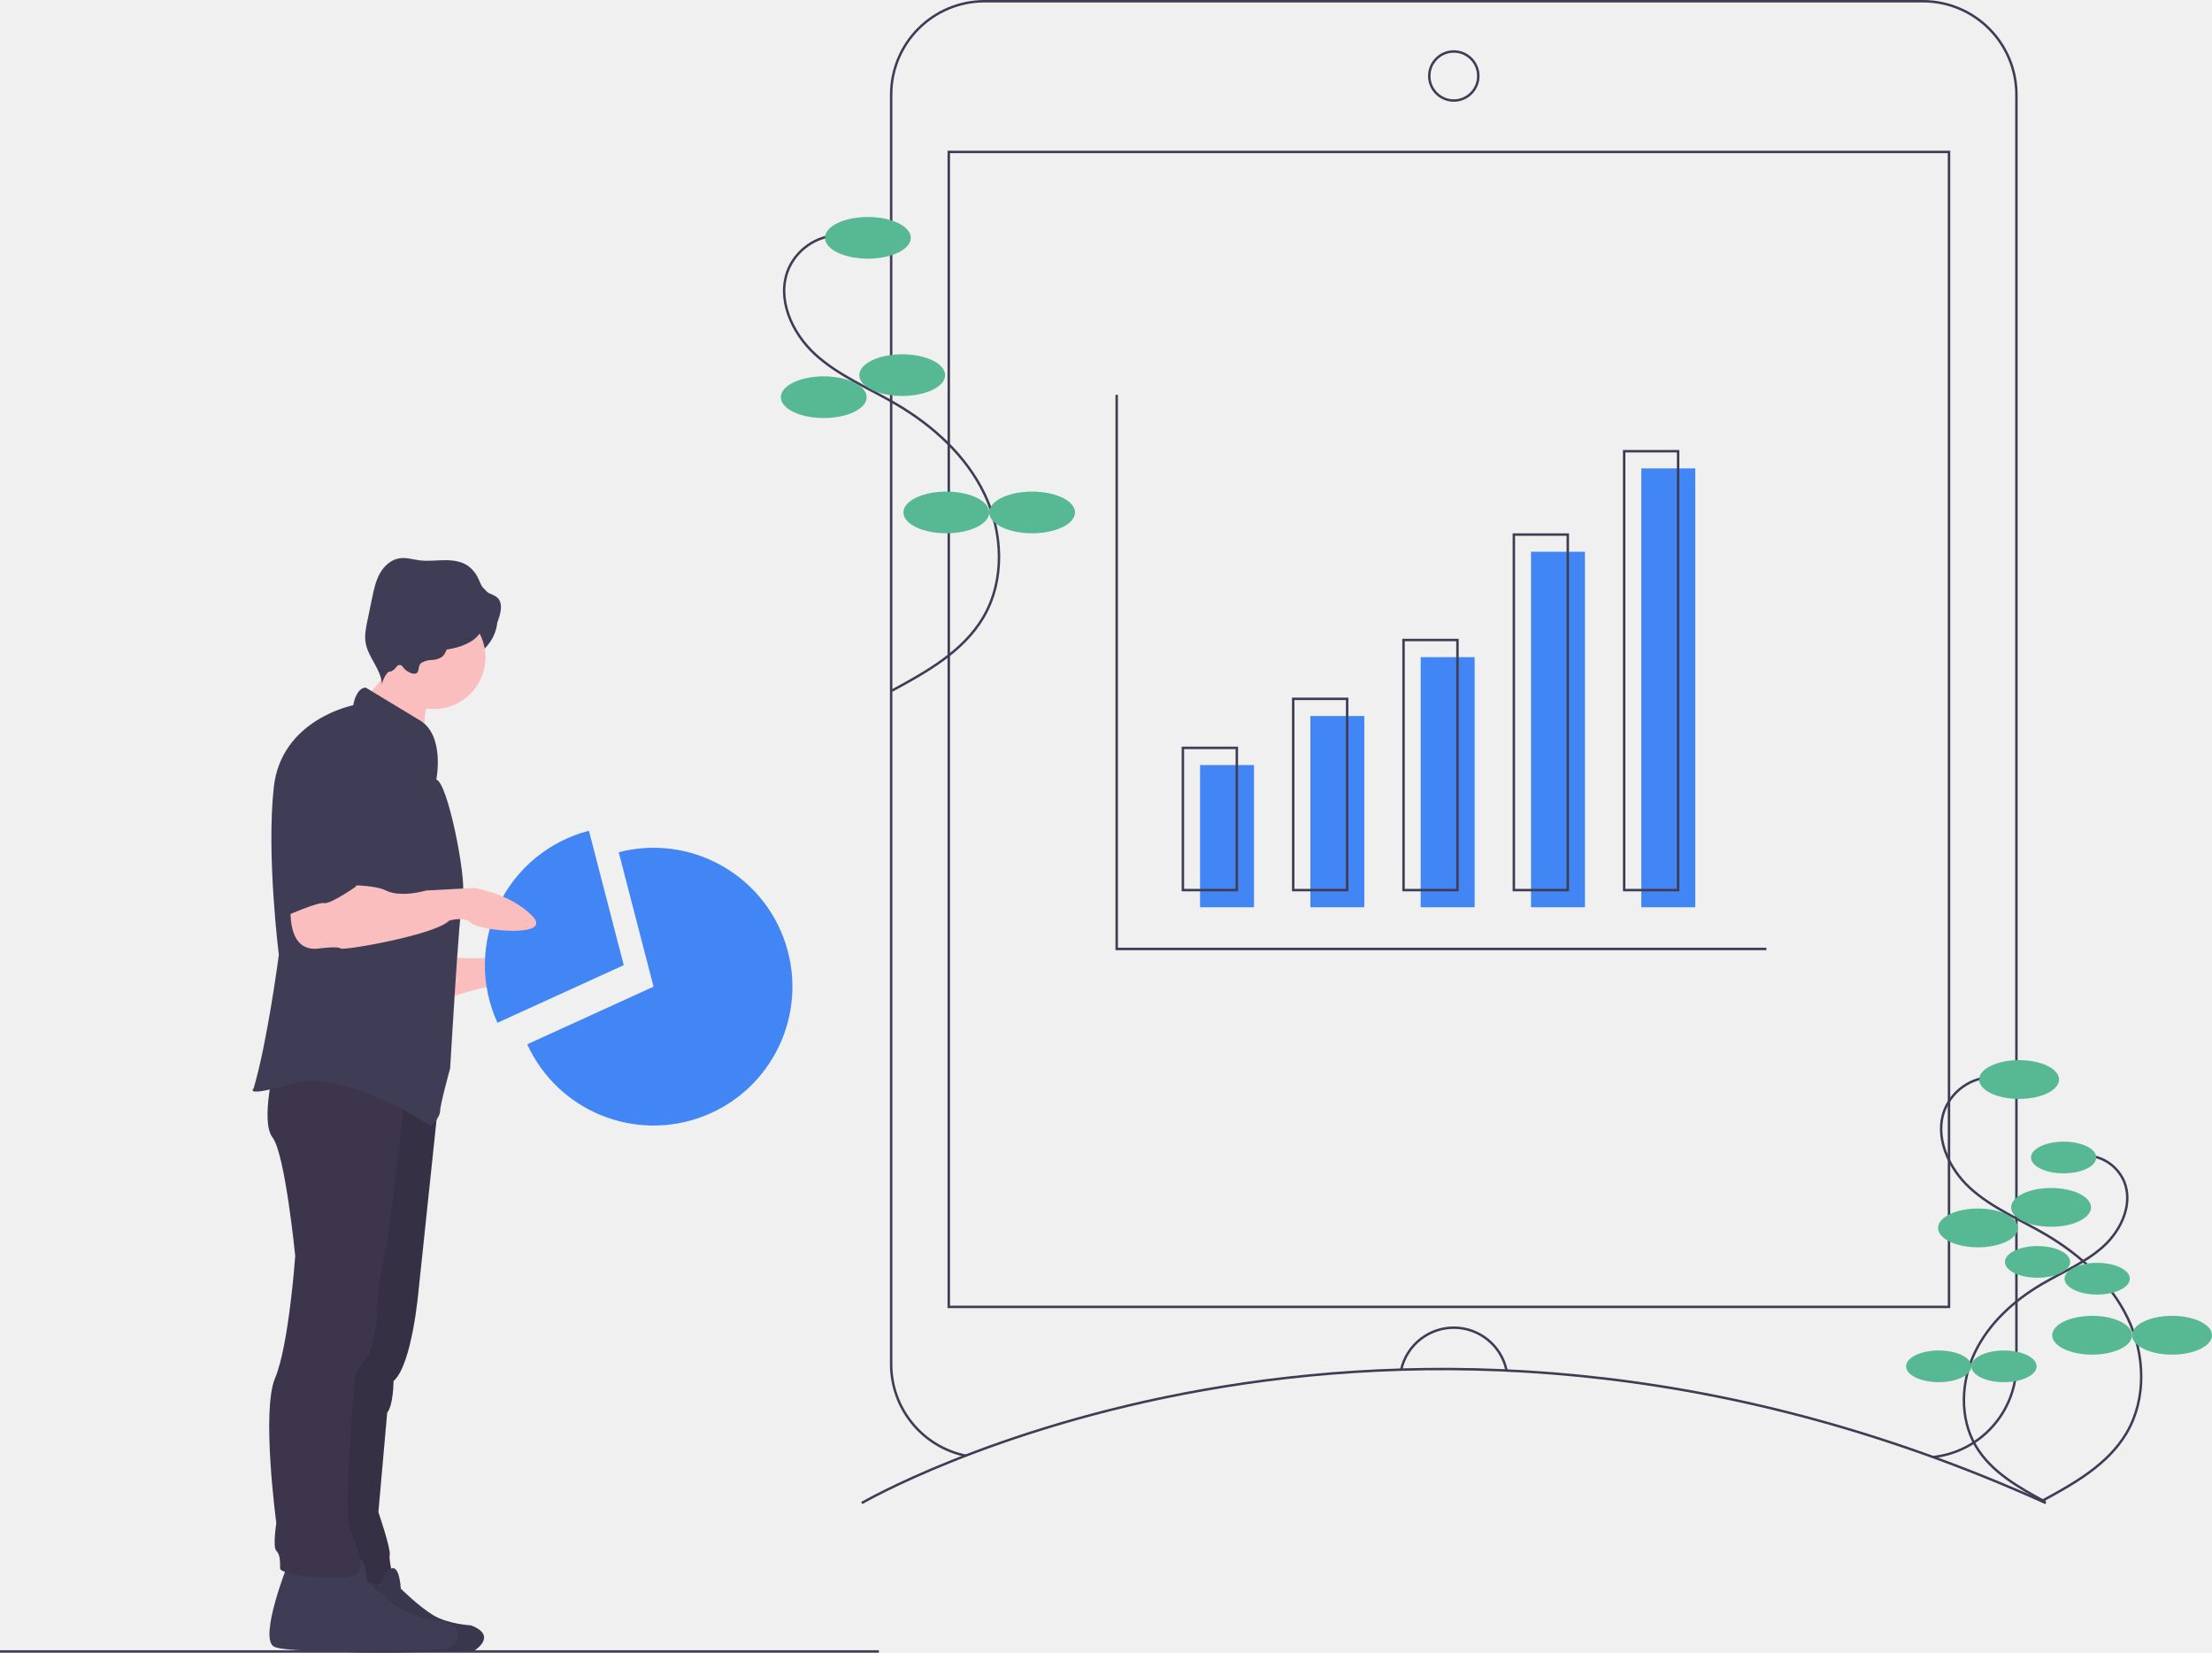
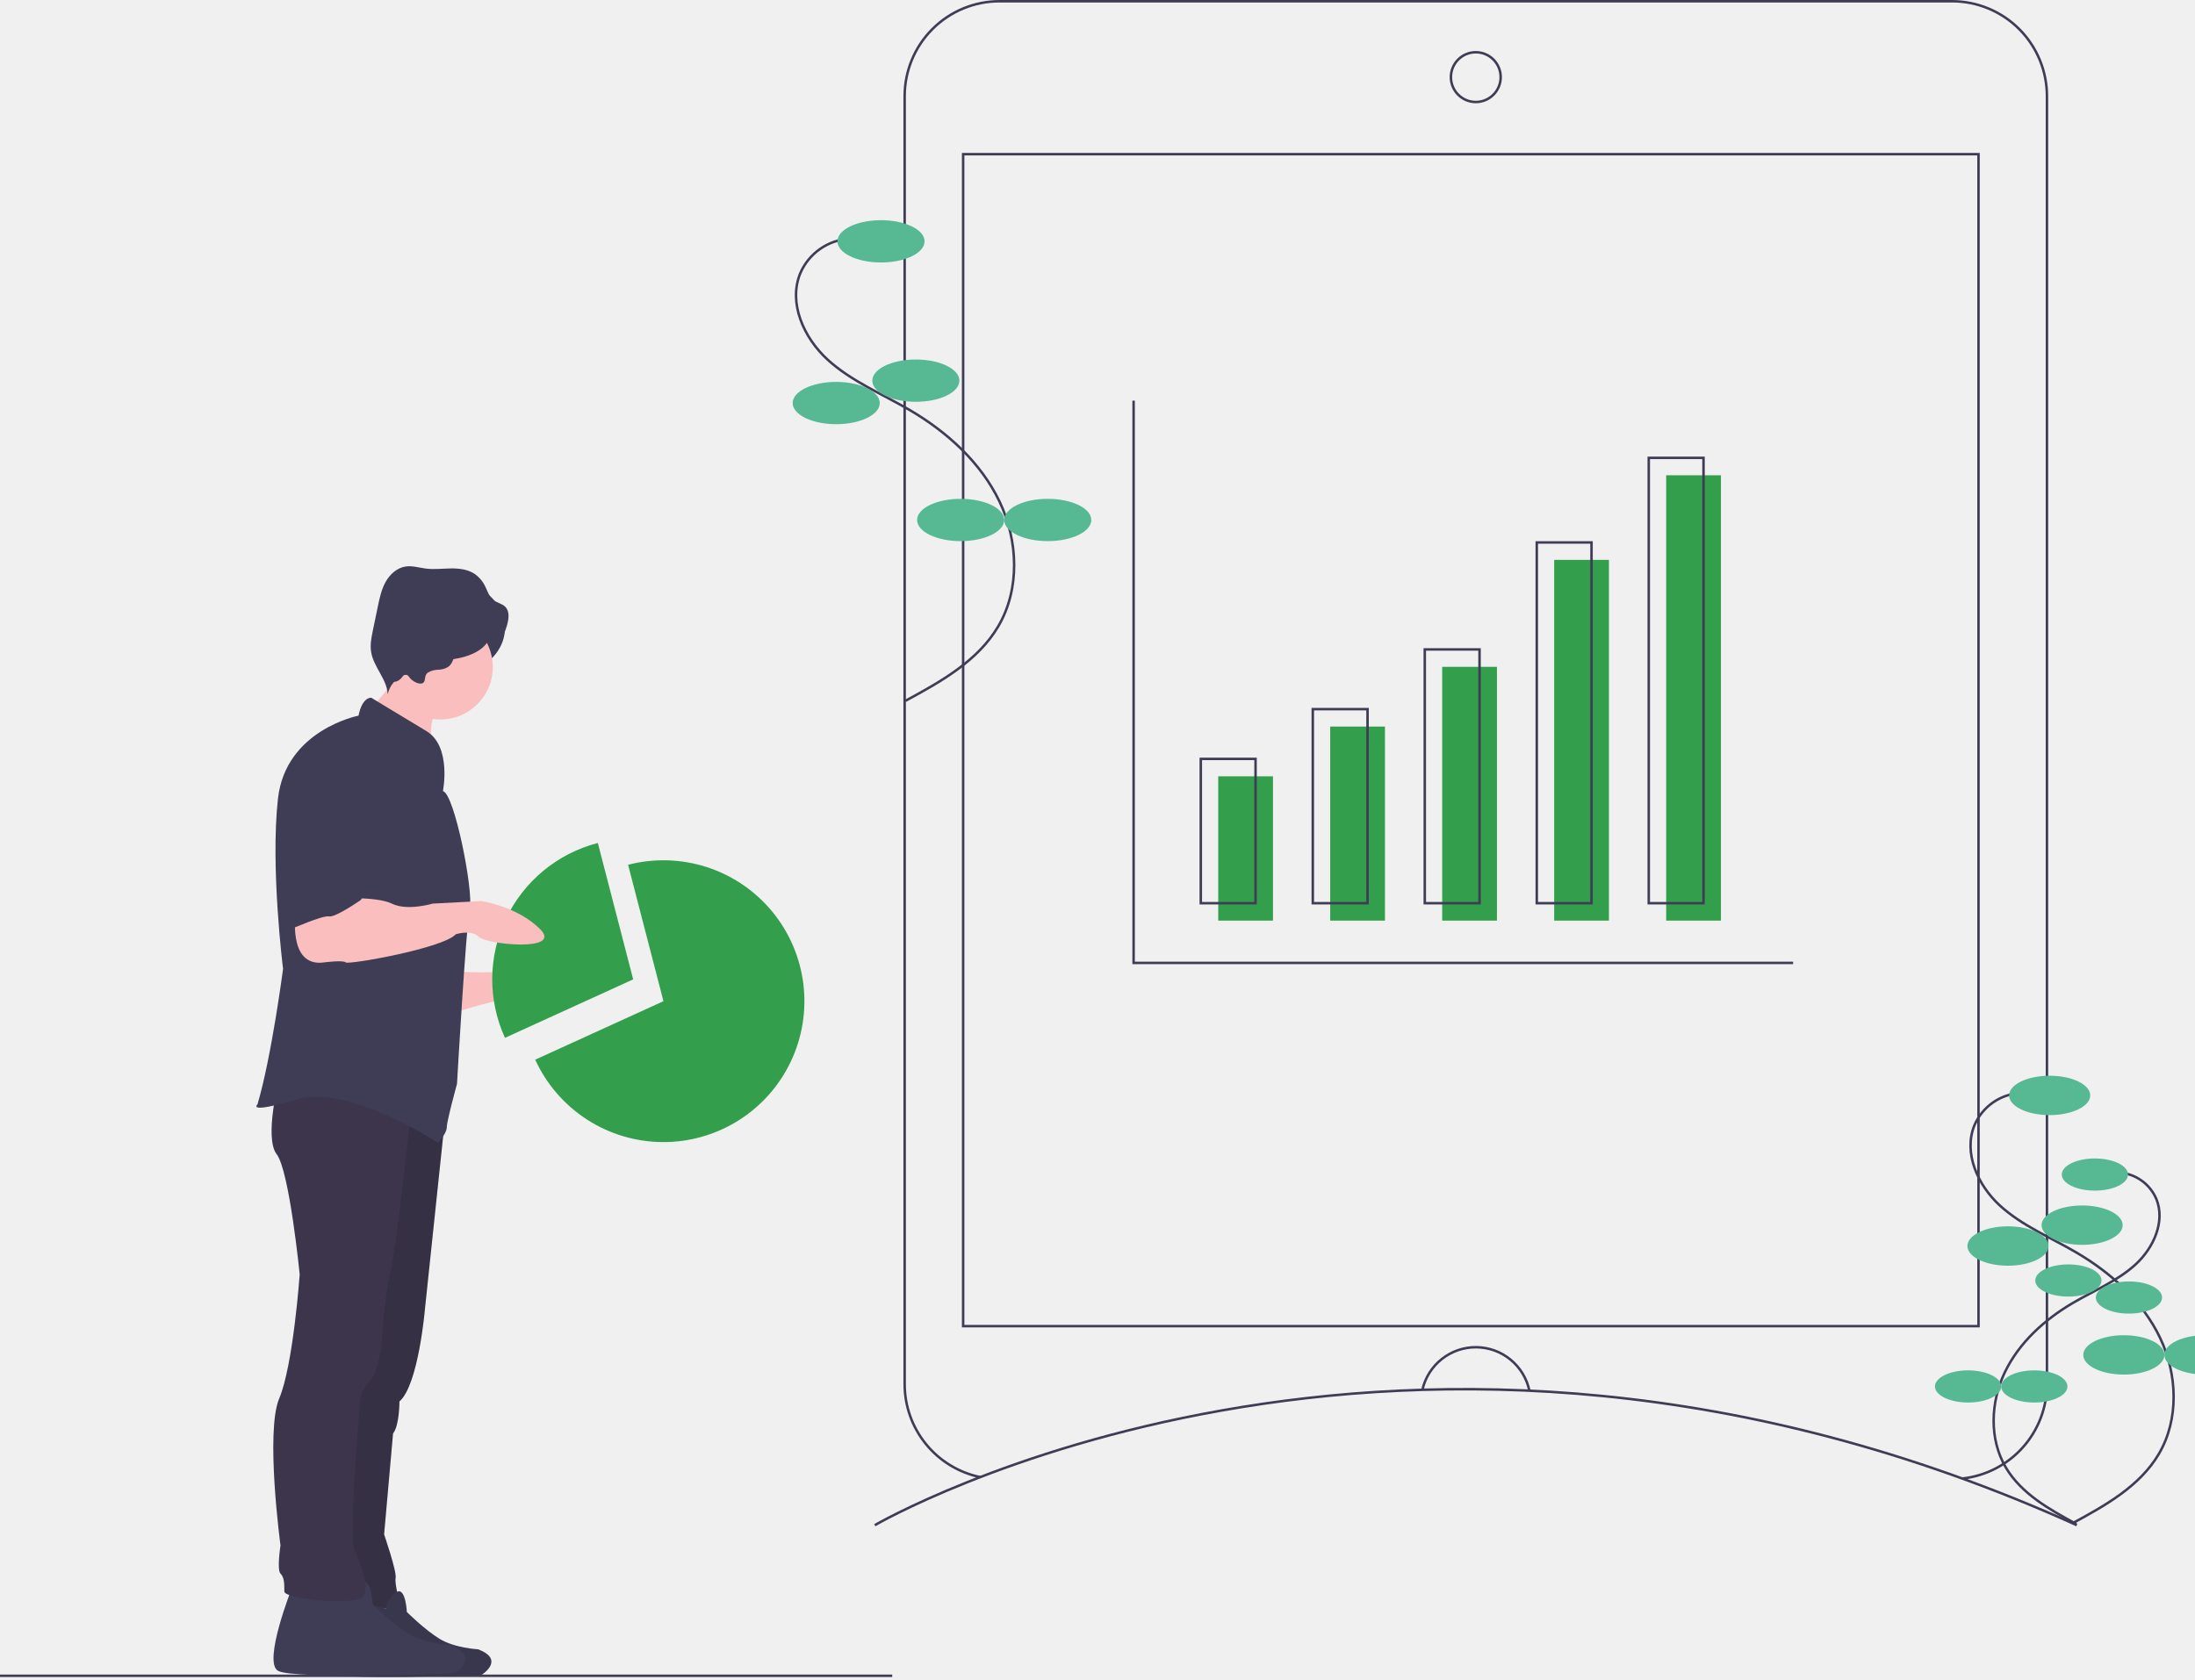
- <svg xmlns="http://www.w3.org/2000/svg" id="ba354ced-3c01-45f5-bde9-1adf156d6856" data-name="Layer 1" width="902.289" height="674.064" viewBox="0 0 902.289 674.064">
-   <path d="M330.435,503.164s23.127,1.542,27.238-1.542,21.585,4.111,23.127,8.223-24.668,4.625-28.78,4.625-23.641,6.167-23.641,6.167Z" transform="translate(-148.8555 -112.7309)" fill="#fbbebe" />
-   <path d="M389.077,451.551a56.628,56.628,0,0,0-37.317,78.332l51.525-23.506Z" transform="translate(-148.8555 -112.7309)" fill="#4285f4" />
-   <path d="M415.444,515.149l-51.525,23.506a56.636,56.636,0,1,0,37.317-78.332Z" transform="translate(-148.8555 -112.7309)" fill="#4285f4" />
-   <path d="M327.837,560.752l-8.195,77.755s-2.57,30.836-10.279,37.517c0,0,0,9.765-2.57,12.848l-3.597,40.6s5.139,14.904,4.625,17.473,2.056,10.792,1.542,11.82-24.668,0-24.668,0l5.139-82.742,15.932-115.119Z" transform="translate(-148.8555 -112.7309)" fill="#3c354c" />
-   <path d="M327.837,560.752l-8.195,77.755s-2.57,30.836-10.279,37.517c0,0,0,9.765-2.57,12.848l-3.597,40.6s5.139,14.904,4.625,17.473,2.056,10.792,1.542,11.82-24.668,0-24.668,0l5.139-82.742,15.932-115.119Z" transform="translate(-148.8555 -112.7309)" opacity="0.1" />
-   <line y1="673.564" x2="358.509" y2="673.564" fill="none" stroke="#3f3d56" stroke-miterlimit="10" />
-   <path d="M500.365,725.763s211-123,483,0" transform="translate(-148.8555 -112.7309)" fill="none" stroke="#3f3d56" stroke-miterlimit="10" />
-   <path d="M542.82,706.456a38.155,38.155,0,0,1-30.455-37.367V151.373a38.142,38.142,0,0,1,38.142-38.142H933.223a38.142,38.142,0,0,1,38.142,38.142V669.089a38.147,38.147,0,0,1-34.033,37.923" transform="translate(-148.8555 -112.7309)" fill="none" stroke="#3f3d56" stroke-miterlimit="10" />
-   <rect x="387.009" y="61.971" width="408" height="471.059" fill="none" stroke="#3f3d56" stroke-miterlimit="10" />
-   <circle cx="593.009" cy="31" r="10" fill="none" stroke="#3f3d56" stroke-miterlimit="10" />
-   <path d="M720.408,671.349a22.006,22.006,0,0,1,42.99.356" transform="translate(-148.8555 -112.7309)" fill="none" stroke="#3f3d56" stroke-miterlimit="10" />
-   <path d="M490.245,208.688a22.982,22.982,0,0,0-19.81,13.851c-4.954,11.974,1.424,26.039,10.999,34.77s21.874,13.722,33.048,20.282c15.01,8.811,28.497,21.043,36.007,36.744s8.309,35.15-.519,50.15c-8.194,13.922-23.093,22.255-37.302,29.94" transform="translate(-148.8555 -112.7309)" fill="none" stroke="#3f3d56" stroke-miterlimit="10" />
-   <ellipse cx="354.009" cy="97" rx="17.5" ry="8.5" fill="#57b894" />
-   <ellipse cx="368.009" cy="153" rx="17.5" ry="8.5" fill="#57b894" />
-   <ellipse cx="336.009" cy="162" rx="17.5" ry="8.5" fill="#57b894" />
-   <ellipse cx="386.009" cy="209" rx="17.5" ry="8.5" fill="#57b894" />
-   <ellipse cx="421.009" cy="209" rx="17.5" ry="8.5" fill="#57b894" />
-   <path d="M960.708,552.054a21.401,21.401,0,0,0-18.447,12.898c-4.613,11.15,1.326,24.247,10.242,32.378s20.369,12.778,30.774,18.887c13.977,8.205,26.536,19.595,33.529,34.216s7.737,32.731-.483,46.699c-7.63,12.964-21.504,20.724-34.736,27.88" transform="translate(-148.8555 -112.7309)" fill="none" stroke="#3f3d56" stroke-miterlimit="10" />
-   <ellipse cx="823.603" cy="440.294" rx="16.296" ry="7.915" fill="#57b894" />
-   <ellipse cx="836.64" cy="492.44" rx="16.296" ry="7.915" fill="#57b894" />
-   <ellipse cx="806.842" cy="500.821" rx="16.296" ry="7.915" fill="#57b894" />
-   <ellipse cx="853.401" cy="544.587" rx="16.296" ry="7.915" fill="#57b894" />
-   <ellipse cx="885.993" cy="544.587" rx="16.296" ry="7.915" fill="#57b894" />
-   <path d="M1000.221,584.033a17.477,17.477,0,0,1,15.065,10.533c3.767,9.106-1.083,19.802-8.364,26.442s-16.634,10.435-25.132,15.424c-11.414,6.701-21.671,16.003-27.382,27.943s-6.319,26.731.395,38.138c6.231,10.588,17.561,16.924,28.367,22.768" transform="translate(-148.8555 -112.7309)" fill="none" stroke="#3f3d56" stroke-miterlimit="10" />
-   <ellipse cx="841.769" cy="472.095" rx="13.308" ry="6.464" fill="#57b894" />
-   <ellipse cx="831.123" cy="514.681" rx="13.308" ry="6.464" fill="#57b894" />
-   <ellipse cx="855.458" cy="521.526" rx="13.308" ry="6.464" fill="#57b894" />
-   <ellipse cx="817.434" cy="557.268" rx="13.308" ry="6.464" fill="#57b894" />
-   <ellipse cx="790.817" cy="557.268" rx="13.308" ry="6.464" fill="#57b894" />
-   <polyline points="455.509 161.032 455.509 387.032 720.509 387.032" fill="none" stroke="#3f3d56" stroke-miterlimit="10" />
-   <rect x="489.509" y="312.032" width="22" height="58" fill="#4285f4" />
-   <rect x="534.509" y="292.032" width="22" height="78" fill="#4285f4" />
-   <rect x="579.509" y="268.032" width="22" height="102" fill="#4285f4" />
-   <rect x="624.509" y="225.032" width="22" height="145" fill="#4285f4" />
-   <rect x="669.509" y="191.032" width="22" height="179" fill="#4285f4" />
-   <rect x="482.509" y="305.032" width="22" height="58" fill="none" stroke="#3f3d56" stroke-miterlimit="10" />
-   <rect x="527.509" y="285.032" width="22" height="78" fill="none" stroke="#3f3d56" stroke-miterlimit="10" />
-   <rect x="572.509" y="261.032" width="22" height="102" fill="none" stroke="#3f3d56" stroke-miterlimit="10" />
-   <rect x="617.509" y="218.032" width="22" height="145" fill="none" stroke="#3f3d56" stroke-miterlimit="10" />
-   <rect x="662.509" y="184.032" width="22" height="179" fill="none" stroke="#3f3d56" stroke-miterlimit="10" />
-   <ellipse cx="177.211" cy="252.444" rx="25.696" ry="20.043" fill="#3f3d56" />
-   <path d="M282.812,754.562s-10.778,27.179-5.155,30.459,64.668.937,64.668.937,9.841-6.092-1.406-10.309c0,0-9.372-.469-15.464-4.217s-13.121-10.778-13.121-10.778-.469-10.309-4.217-7.966a9.63,9.63,0,0,0-4.217,6.561Z" transform="translate(-148.8555 -112.7309)" fill="#3f3d56" />
-   <path d="M282.812,754.562s-10.778,27.179-5.155,30.459,64.668.937,64.668.937,9.841-6.092-1.406-10.309c0,0-9.372-.469-15.464-4.217s-13.121-10.778-13.121-10.778-.469-10.309-4.217-7.966a9.63,9.63,0,0,0-4.217,6.561Z" transform="translate(-148.8555 -112.7309)" opacity="0.1" />
-   <path d="M266.194,750.876s-11.82,29.808-5.653,33.405,70.922,1.028,70.922,1.028,10.792-6.681-1.542-11.306c0,0-10.279-.514-16.96-4.625s-14.39-11.82-14.39-11.82-.514-11.306-4.625-8.737a10.562,10.562,0,0,0-4.625,7.195Z" transform="translate(-148.8555 -112.7309)" fill="#3f3d56" />
-   <path d="M313.989,559.696s-5.653,52.934-8.223,64.241a146.169,146.169,0,0,0-3.084,22.613s-.514,16.446-5.139,21.071a13.891,13.891,0,0,0-4.111,10.279s-4.625,51.906-2.056,58.074,6.058,14.179,3.488,18.291-31.754,1.239-31.754-1.845,0-5.653-1.542-7.195,0-11.306,0-11.306-6.167-45.739-.514-59.101,8.223-49.851,8.223-49.851-4.111-41.628-9.251-48.309,1.028-30.322,1.028-30.322Z" transform="translate(-148.8555 -112.7309)" fill="#3c354c" />
-   <path d="M299.52,395.312c.597,1.361,2.028,2.119,3.329,2.836,7.545,4.157,13.861,10.184,20.084,16.141a23.578,23.578,0,0,1,.936-15.945c.743-1.72,1.717-3.57,1.186-5.367a6.682,6.682,0,0,0-2.606-3.118,80.803,80.803,0,0,0-7.948-5.422c-1.924-1.151-5.881-4.216-8.089-3.883-.116,2.984-.176,5.651-1.483,8.44C304.619,389.656,299.748,395.832,299.52,395.312Z" transform="translate(-148.8555 -112.7309)" fill="#fbbebe" />
-   <circle cx="176.954" cy="268.119" r="21.071" fill="#fbbebe" />
-   <path d="M326.837,430.701s3.597-17.987-6.681-24.155S298.057,393.184,298.057,393.184s-3.597-.514-5.139,7.195c0,0-29.294,5.653-32.377,33.405s2.056,68.352,2.056,68.352-4.625,35.461-10.279,54.476c0,0-4.625,4.111,15.932-2.056s56.532,17.473,56.532,17.473,3.597-3.597,3.597-6.167,4.111-17.473,4.111-17.473,3.597-63.213,5.139-70.408S331.462,431.728,326.837,430.701Z" transform="translate(-148.8555 -112.7309)" fill="#3f3d56" />
-   <path d="M320.843,383.02a8.787,8.787,0,0,1,4.133-1.101,7.864,7.864,0,0,0,4.088-1.218c1.99-1.528,2.136-4.481,3.592-6.525,2.108-2.959,6.314-3.315,9.943-3.167,2.22.091,4.611.223,6.481-.978,1.919-1.233,2.789-3.555,3.436-5.743.765-2.587,1.26-5.75-.636-7.668-1.317-1.332-3.396-1.596-4.859-2.766-1.517-1.213-2.141-3.187-2.966-4.946a13.366,13.366,0,0,0-4.304-5.391c-2.76-1.917-6.285-2.347-9.645-2.312s-6.735.478-10.07.065c-2.732-.338-5.457-1.247-8.181-.844-3.471.513-6.342,3.132-8.052,6.195s-2.444,6.56-3.155,9.995l-1.935,9.344c-.6,2.898-1.203,5.873-.74,8.796.96,6.059,6.319,10.876,6.688,17a10.436,10.436,0,0,1,6.37-7.574,1.993,1.993,0,0,1,1.298-.157c.532.17.844.702,1.18,1.149.88,1.17,3.646,2.946,5.213,2.116C320.127,386.548,319.08,384.216,320.843,383.02Z" transform="translate(-148.8555 -112.7309)" fill="#3f3d56" />
-   <path d="M267.736,479.01s-3.597,22.613,11.306,20.557c0,0,7.709-1.028,8.737,0s39.058-5.653,44.198-11.306c0,0,6.167-2.056,9.251,1.028s33.919,6.167,24.668-3.084-23.641-11.306-23.641-11.306L322.726,475.926s-10.279,3.084-16.446,0-23.641-2.056-23.641-2.056Z" transform="translate(-148.8555 -112.7309)" fill="#fbbebe" />
-   <path d="M288.807,407.574S265.68,410.144,265.68,443.549v42.656s12.848-5.653,15.418-5.139,12.848-6.681,12.848-6.681,11.82-27.752,10.792-35.461S304.224,408.602,288.807,407.574Z" transform="translate(-148.8555 -112.7309)" fill="#3f3d56" />
-   <ellipse cx="176.954" cy="255.014" rx="19.786" ry="10.279" fill="#3f3d56" />
-   <ellipse cx="158.452" cy="256.813" rx="6.938" ry="17.217" fill="#3f3d56" />
+ <svg xmlns="http://www.w3.org/2000/svg" width="882" height="675" viewBox="0 0 882 675" fill="none">
+   <g clip-path="url(#clip0)">
+     <path d="M181.579 390.433C181.579 390.433 204.706 391.975 208.817 388.891C212.929 385.808 230.402 393.003 231.944 397.114C233.486 401.226 207.275 401.74 203.164 401.74C199.053 401.74 179.523 407.907 179.523 407.907L181.579 390.433Z" fill="#FBBEBE" />
+     <path d="M240.222 338.82C232.216 340.894 224.761 344.696 218.382 349.959C212.003 355.222 206.854 361.818 203.297 369.285C199.74 376.751 197.862 384.905 197.794 393.175C197.727 401.445 199.471 409.629 202.905 417.153L254.429 393.647L240.222 338.82Z" fill="#339F4C" />
+     <path d="M266.589 402.418L215.064 425.924C219.539 435.732 226.721 444.06 235.766 449.928C244.81 455.796 255.342 458.961 266.123 459.05C276.904 459.14 287.486 456.15 296.627 450.433C305.767 444.715 313.086 436.507 317.723 426.774C322.36 417.041 324.122 406.186 322.803 395.486C321.484 384.785 317.138 374.684 310.275 366.368C303.413 358.053 294.32 351.868 284.065 348.542C273.809 345.216 262.818 344.886 252.381 347.591L266.589 402.418Z" fill="#339F4C" />
+     <path d="M178.982 448.021L170.787 525.775C170.787 525.775 168.217 556.611 160.508 563.292C160.508 563.292 160.508 573.057 157.938 576.14L154.341 616.74C154.341 616.74 159.48 631.644 158.966 634.214C158.452 636.783 161.022 645.006 160.508 646.034C159.994 647.062 135.84 646.034 135.84 646.034L140.979 563.292L156.911 448.173L178.982 448.021Z" fill="#3C354C" />
+     <path opacity="0.1" d="M178.982 448.021L170.787 525.775C170.787 525.775 168.217 556.611 160.508 563.292C160.508 563.292 160.508 573.057 157.938 576.14L154.341 616.74C154.341 616.74 159.48 631.644 158.966 634.214C158.452 636.783 161.022 645.006 160.508 646.034C159.994 647.062 135.84 646.034 135.84 646.034L140.979 563.292L156.911 448.173L178.982 448.021Z" fill="black" />
+     <path d="M0 673.564H358.509" stroke="#3F3D56" stroke-miterlimit="10" />
+     <path d="M351.509 613.032C351.509 613.032 562.509 490.032 834.509 613.032" stroke="#3F3D56" stroke-miterlimit="10" />
+     <path d="M393.964 593.725C385.363 591.953 377.636 587.268 372.088 580.46C366.54 573.653 363.51 565.14 363.509 556.358V38.642C363.509 33.633 364.496 28.673 366.413 24.046C368.329 19.418 371.139 15.213 374.681 11.671C378.222 8.13 382.427 5.32 387.055 3.403C391.682 1.487 396.642 0.5 401.651 0.5H784.368C789.376 0.5 794.336 1.487 798.964 3.403C803.591 5.32 807.796 8.13 811.338 11.671C814.88 15.213 817.689 19.418 819.606 24.046C821.523 28.673 822.509 33.633 822.509 38.642V556.358C822.509 565.763 819.034 574.836 812.753 581.835C806.472 588.835 797.826 593.267 788.476 594.281" stroke="#3F3D56" stroke-miterlimit="10" />
+     <path d="M795.009 61.971H387.009V533.029H795.009V61.971Z" stroke="#3F3D56" stroke-miterlimit="10" />
+     <path d="M593.009 41C598.532 41 603.009 36.523 603.009 31C603.009 25.477 598.532 21 593.009 21C587.486 21 583.009 25.477 583.009 31C583.009 36.523 587.486 41 593.009 41Z" stroke="#3F3D56" stroke-miterlimit="10" />
+     <path d="M571.553 558.618C572.668 553.725 575.421 549.36 579.356 546.247C583.292 543.134 588.173 541.459 593.191 541.501C598.209 541.542 603.062 543.298 606.945 546.475C610.829 549.653 613.51 554.063 614.543 558.974" stroke="#3F3D56" stroke-miterlimit="10" />
+     <path d="M341.39 95.957C337.127 96.198 333.016 97.622 329.517 100.068C326.018 102.515 323.269 105.887 321.58 109.808C316.626 121.782 323.004 135.847 332.579 144.579C342.153 153.31 354.453 158.301 365.627 164.861C380.637 173.672 394.124 185.904 401.634 201.605C409.144 217.306 409.943 236.755 401.115 251.755C392.922 265.677 378.023 274.01 363.813 281.694" stroke="#3F3D56" stroke-miterlimit="10" />
+     <path d="M354.009 105.5C363.674 105.5 371.509 101.694 371.509 97C371.509 92.306 363.674 88.5 354.009 88.5C344.344 88.5 336.509 92.306 336.509 97C336.509 101.694 344.344 105.5 354.009 105.5Z" fill="#57B894" />
+     <path d="M368.009 161.5C377.674 161.5 385.509 157.694 385.509 153C385.509 148.306 377.674 144.5 368.009 144.5C358.344 144.5 350.509 148.306 350.509 153C350.509 157.694 358.344 161.5 368.009 161.5Z" fill="#57B894" />
+     <path d="M336.009 170.5C345.674 170.5 353.509 166.694 353.509 162C353.509 157.306 345.674 153.5 336.009 153.5C326.344 153.5 318.509 157.306 318.509 162C318.509 166.694 326.344 170.5 336.009 170.5Z" fill="#57B894" />
+     <path d="M386.009 217.5C395.674 217.5 403.509 213.694 403.509 209C403.509 204.306 395.674 200.5 386.009 200.5C376.344 200.5 368.509 204.306 368.509 209C368.509 213.694 376.344 217.5 386.009 217.5Z" fill="#57B894" />
+     <path d="M421.009 217.5C430.674 217.5 438.509 213.694 438.509 209C438.509 204.306 430.674 200.5 421.009 200.5C411.344 200.5 403.509 204.306 403.509 209C403.509 213.694 411.344 217.5 421.009 217.5Z" fill="#57B894" />
+     <path d="M811.852 439.323C807.883 439.547 804.054 440.872 800.796 443.151C797.538 445.429 794.979 448.569 793.405 452.221C788.793 463.371 794.732 476.468 803.647 484.598C812.563 492.729 824.016 497.377 834.422 503.485C848.399 511.69 860.958 523.08 867.951 537.701C874.945 552.322 875.688 570.432 867.468 584.4C859.838 597.364 845.964 605.124 832.733 612.28" stroke="#3F3D56" stroke-miterlimit="10" />
+     <path d="M823.603 448.209C832.603 448.209 839.899 444.665 839.899 440.294C839.899 435.922 832.603 432.378 823.603 432.378C814.603 432.378 807.307 435.922 807.307 440.294C807.307 444.665 814.603 448.209 823.603 448.209Z" fill="#57B894" />
+     <path d="M836.64 500.355C845.64 500.355 852.936 496.812 852.936 492.44C852.936 488.069 845.64 484.525 836.64 484.525C827.64 484.525 820.344 488.069 820.344 492.44C820.344 496.812 827.64 500.355 836.64 500.355Z" fill="#57B894" />
+     <path d="M806.842 508.736C815.842 508.736 823.138 505.193 823.138 500.821C823.138 496.45 815.842 492.906 806.842 492.906C797.842 492.906 790.546 496.45 790.546 500.821C790.546 505.193 797.842 508.736 806.842 508.736Z" fill="#57B894" />
+     <path d="M853.401 552.502C862.401 552.502 869.697 548.959 869.697 544.587C869.697 540.216 862.401 536.672 853.401 536.672C844.401 536.672 837.106 540.216 837.106 544.587C837.106 548.959 844.401 552.502 853.401 552.502Z" fill="#57B894" />
+     <path d="M885.993 552.502C894.993 552.502 902.289 548.959 902.289 544.587C902.289 540.216 894.993 536.672 885.993 536.672C876.993 536.672 869.697 540.216 869.697 544.587C869.697 548.959 876.993 552.502 885.993 552.502Z" fill="#57B894" />
+     <path d="M851.366 471.302C854.608 471.485 857.734 472.568 860.395 474.428C863.056 476.289 865.146 478.853 866.431 481.835C870.198 490.941 865.348 501.637 858.066 508.277C850.785 514.917 841.432 518.713 832.934 523.701C821.52 530.402 811.263 539.704 805.552 551.644C799.84 563.584 799.233 578.375 805.946 589.782C812.177 600.369 823.508 606.706 834.314 612.55" stroke="#3F3D56" stroke-miterlimit="10" />
+     <path d="M841.769 478.559C849.119 478.559 855.078 475.665 855.078 472.095C855.078 468.525 849.119 465.631 841.769 465.631C834.419 465.631 828.461 468.525 828.461 472.095C828.461 475.665 834.419 478.559 841.769 478.559Z" fill="#57B894" />
+     <path d="M831.123 521.145C838.473 521.145 844.431 518.251 844.431 514.681C844.431 511.111 838.473 508.217 831.123 508.217C823.773 508.217 817.814 511.111 817.814 514.681C817.814 518.251 823.773 521.145 831.123 521.145Z" fill="#57B894" />
+     <path d="M855.458 527.99C862.808 527.99 868.766 525.096 868.766 521.526C868.766 517.956 862.808 515.062 855.458 515.062C848.108 515.062 842.149 517.956 842.149 521.526C842.149 525.096 848.108 527.99 855.458 527.99Z" fill="#57B894" />
+     <path d="M817.434 563.732C824.784 563.732 830.742 560.838 830.742 557.268C830.742 553.698 824.784 550.804 817.434 550.804C810.084 550.804 804.126 553.698 804.126 557.268C804.126 560.838 810.084 563.732 817.434 563.732Z" fill="#57B894" />
+     <path d="M790.817 563.732C798.167 563.732 804.126 560.838 804.126 557.268C804.126 553.698 798.167 550.804 790.817 550.804C783.467 550.804 777.509 553.698 777.509 557.268C777.509 560.838 783.467 563.732 790.817 563.732Z" fill="#57B894" />
+     <path d="M455.509 161.032V387.032H720.509" stroke="#3F3D56" stroke-miterlimit="10" />
+     <path d="M511.509 312.032H489.509V370.032H511.509V312.032Z" fill="#339F4C" />
+     <path d="M556.509 292.032H534.509V370.032H556.509V292.032Z" fill="#339F4C" />
+     <path d="M601.509 268.032H579.509V370.032H601.509V268.032Z" fill="#339F4C" />
+     <path d="M646.509 225.032H624.509V370.032H646.509V225.032Z" fill="#339F4C" />
+     <path d="M691.509 191.032H669.509V370.032H691.509V191.032Z" fill="#339F4C" />
+     <path d="M504.509 305.032H482.509V363.032H504.509V305.032Z" stroke="#3F3D56" stroke-miterlimit="10" />
+     <path d="M549.509 285.032H527.509V363.032H549.509V285.032Z" stroke="#3F3D56" stroke-miterlimit="10" />
+     <path d="M594.509 261.032H572.509V363.032H594.509V261.032Z" stroke="#3F3D56" stroke-miterlimit="10" />
+     <path d="M639.509 218.032H617.509V363.032H639.509V218.032Z" stroke="#3F3D56" stroke-miterlimit="10" />
+     <path d="M684.509 184.032H662.509V363.032H684.509V184.032Z" stroke="#3F3D56" stroke-miterlimit="10" />
+     <path d="M177.211 272.487C191.402 272.487 202.907 263.514 202.907 252.444C202.907 241.375 191.402 232.401 177.211 232.401C163.019 232.401 151.514 241.375 151.514 252.444C151.514 263.514 163.019 272.487 177.211 272.487Z" fill="#3F3D56" />
+     <path d="M133.957 641.831C133.957 641.831 123.179 669.01 128.802 672.29C134.426 675.57 193.47 673.227 193.47 673.227C193.47 673.227 203.311 667.136 192.064 662.918C192.064 662.918 182.692 662.449 176.6 658.701C170.508 654.952 163.479 647.923 163.479 647.923C163.479 647.923 163.011 637.613 159.262 639.956C158.14 640.695 157.186 641.661 156.459 642.791C155.733 643.92 155.251 645.19 155.044 646.517L133.957 641.831Z" fill="#3F3D56" />
+     <path opacity="0.1" d="M133.957 641.831C133.957 641.831 123.179 669.01 128.802 672.29C134.426 675.57 193.47 673.227 193.47 673.227C193.47 673.227 203.311 667.136 192.064 662.918C192.064 662.918 182.692 662.449 176.6 658.701C170.508 654.952 163.479 647.923 163.479 647.923C163.479 647.923 163.011 637.613 159.262 639.956C158.14 640.695 157.186 641.661 156.459 642.791C155.733 643.92 155.251 645.19 155.044 646.517L133.957 641.831Z" fill="black" />
+     <path d="M117.338 638.145C117.338 638.145 105.518 667.953 111.685 671.551C117.852 675.148 182.607 672.578 182.607 672.578C182.607 672.578 193.399 665.897 181.065 661.272C181.065 661.272 170.787 660.758 164.106 656.647C157.425 652.535 149.716 644.826 149.716 644.826C149.716 644.826 149.202 633.52 145.09 636.09C143.86 636.9 142.813 637.959 142.017 639.198C141.22 640.437 140.692 641.829 140.465 643.285L117.338 638.145Z" fill="#3F3D56" />
+     <path d="M165.134 446.965C165.134 446.965 159.48 499.899 156.911 511.206C155.295 518.651 154.264 526.212 153.827 533.818C153.827 533.818 153.313 550.264 148.688 554.889C147.335 556.229 146.271 557.833 145.564 559.601C144.857 561.37 144.521 563.264 144.576 565.168C144.576 565.168 139.951 617.074 142.521 623.242C145.09 629.409 148.579 637.421 146.009 641.532C143.44 645.644 114.255 642.771 114.255 639.687C114.255 636.604 114.255 634.034 112.713 632.492C111.171 630.95 112.713 621.186 112.713 621.186C112.713 621.186 106.546 575.446 112.199 562.084C117.852 548.722 120.422 512.234 120.422 512.234C120.422 512.234 116.311 470.606 111.171 463.925C106.032 457.244 112.199 433.603 112.199 433.603L165.134 446.965Z" fill="#3C354C" />
+     <path d="M150.664 282.581C151.262 283.942 152.692 284.7 153.994 285.417C161.539 289.574 167.855 295.601 174.078 301.558C172.525 296.296 172.856 290.658 175.014 285.614C175.757 283.893 176.73 282.044 176.199 280.247C175.675 278.962 174.764 277.872 173.593 277.128C171.054 275.165 168.4 273.354 165.646 271.706C163.721 270.555 159.765 267.49 157.557 267.824C157.441 270.807 157.38 273.475 156.074 276.263C155.764 276.925 150.893 283.101 150.664 282.581Z" fill="#FBBEBE" />
+     <path d="M176.954 289.19C188.591 289.19 198.025 279.756 198.025 268.119C198.025 256.482 188.591 247.048 176.954 247.048C165.317 247.048 155.883 256.482 155.883 268.119C155.883 279.756 165.317 289.19 176.954 289.19Z" fill="#FBBEBE" />
+     <path d="M177.982 317.97C177.982 317.97 181.579 299.982 171.301 293.815C161.022 287.648 149.202 280.453 149.202 280.453C149.202 280.453 145.604 279.939 144.063 287.648C144.063 287.648 114.769 293.301 111.685 321.053C108.602 348.805 113.741 389.405 113.741 389.405C113.741 389.405 109.116 424.866 103.462 443.882C103.462 443.882 98.837 447.993 119.394 441.826C139.951 435.659 175.926 459.299 175.926 459.299C175.926 459.299 179.523 455.702 179.523 453.132C179.523 450.563 183.635 435.659 183.635 435.659C183.635 435.659 187.232 372.446 188.774 365.251C190.316 358.056 182.607 318.998 177.982 317.97Z" fill="#3F3D56" />
+     <path d="M171.988 270.29C173.254 269.588 174.673 269.21 176.12 269.189C177.569 269.167 178.984 268.746 180.208 267.971C182.199 266.443 182.345 263.49 183.801 261.446C185.909 258.487 190.114 258.131 193.744 258.279C195.964 258.37 198.355 258.502 200.225 257.302C202.144 256.069 203.014 253.746 203.661 251.559C204.427 248.972 204.922 245.809 203.025 243.89C201.708 242.558 199.63 242.295 198.167 241.125C196.65 239.912 196.026 237.937 195.201 236.179C194.263 234.036 192.779 232.177 190.897 230.788C188.137 228.87 184.613 228.44 181.252 228.476C177.892 228.512 174.518 228.954 171.183 228.542C168.45 228.204 165.726 227.295 163.002 227.698C159.531 228.211 156.66 230.829 154.95 233.893C153.24 236.956 152.506 240.453 151.795 243.888L149.86 253.232C149.259 256.13 148.657 259.105 149.12 262.028C150.08 268.087 155.439 272.904 155.808 279.028C156.16 277.337 156.927 275.759 158.038 274.437C159.15 273.115 160.572 272.09 162.178 271.453C162.581 271.256 163.038 271.201 163.476 271.296C164.008 271.466 164.319 271.998 164.655 272.445C165.536 273.615 168.301 275.391 169.869 274.56C171.272 273.818 170.224 271.486 171.988 270.29Z" fill="#3F3D56" />
+     <path d="M118.88 366.279C118.88 366.279 115.283 388.891 130.187 386.836C130.187 386.836 137.895 385.808 138.923 386.836C139.951 387.864 177.982 381.183 183.121 375.529C183.121 375.529 189.288 373.474 192.372 376.557C195.455 379.641 226.291 382.724 217.04 373.474C207.789 364.223 193.399 362.167 193.399 362.167L173.87 363.195C173.87 363.195 163.592 366.279 157.425 363.195C151.257 360.112 133.784 361.139 133.784 361.139L118.88 366.279Z" fill="#FBBEBE" />
+     <path d="M139.951 294.843C139.951 294.843 116.824 297.413 116.824 330.818V373.474C116.824 373.474 129.673 367.82 132.242 368.334C134.812 368.848 145.09 361.653 145.09 361.653C145.09 361.653 156.911 333.901 155.883 326.193C154.855 318.484 155.369 295.871 139.951 294.843Z" fill="#3F3D56" />
+     <path d="M176.954 265.292C187.881 265.292 196.74 260.69 196.74 255.014C196.74 249.337 187.881 244.735 176.954 244.735C166.026 244.735 157.168 249.337 157.168 255.014C157.168 260.69 166.026 265.292 176.954 265.292Z" fill="#3F3D56" />
+     <path d="M158.452 274.029C162.284 274.029 165.39 266.321 165.39 256.813C165.39 247.304 162.284 239.596 158.452 239.596C154.621 239.596 151.514 247.304 151.514 256.813C151.514 266.321 154.621 274.029 158.452 274.029Z" fill="#3F3D56" />
+   </g>
+   <defs>
+     <clipPath id="clip0">
+       <rect width="902.289" height="674.064" fill="white" />
+     </clipPath>
+   </defs>
</svg>
